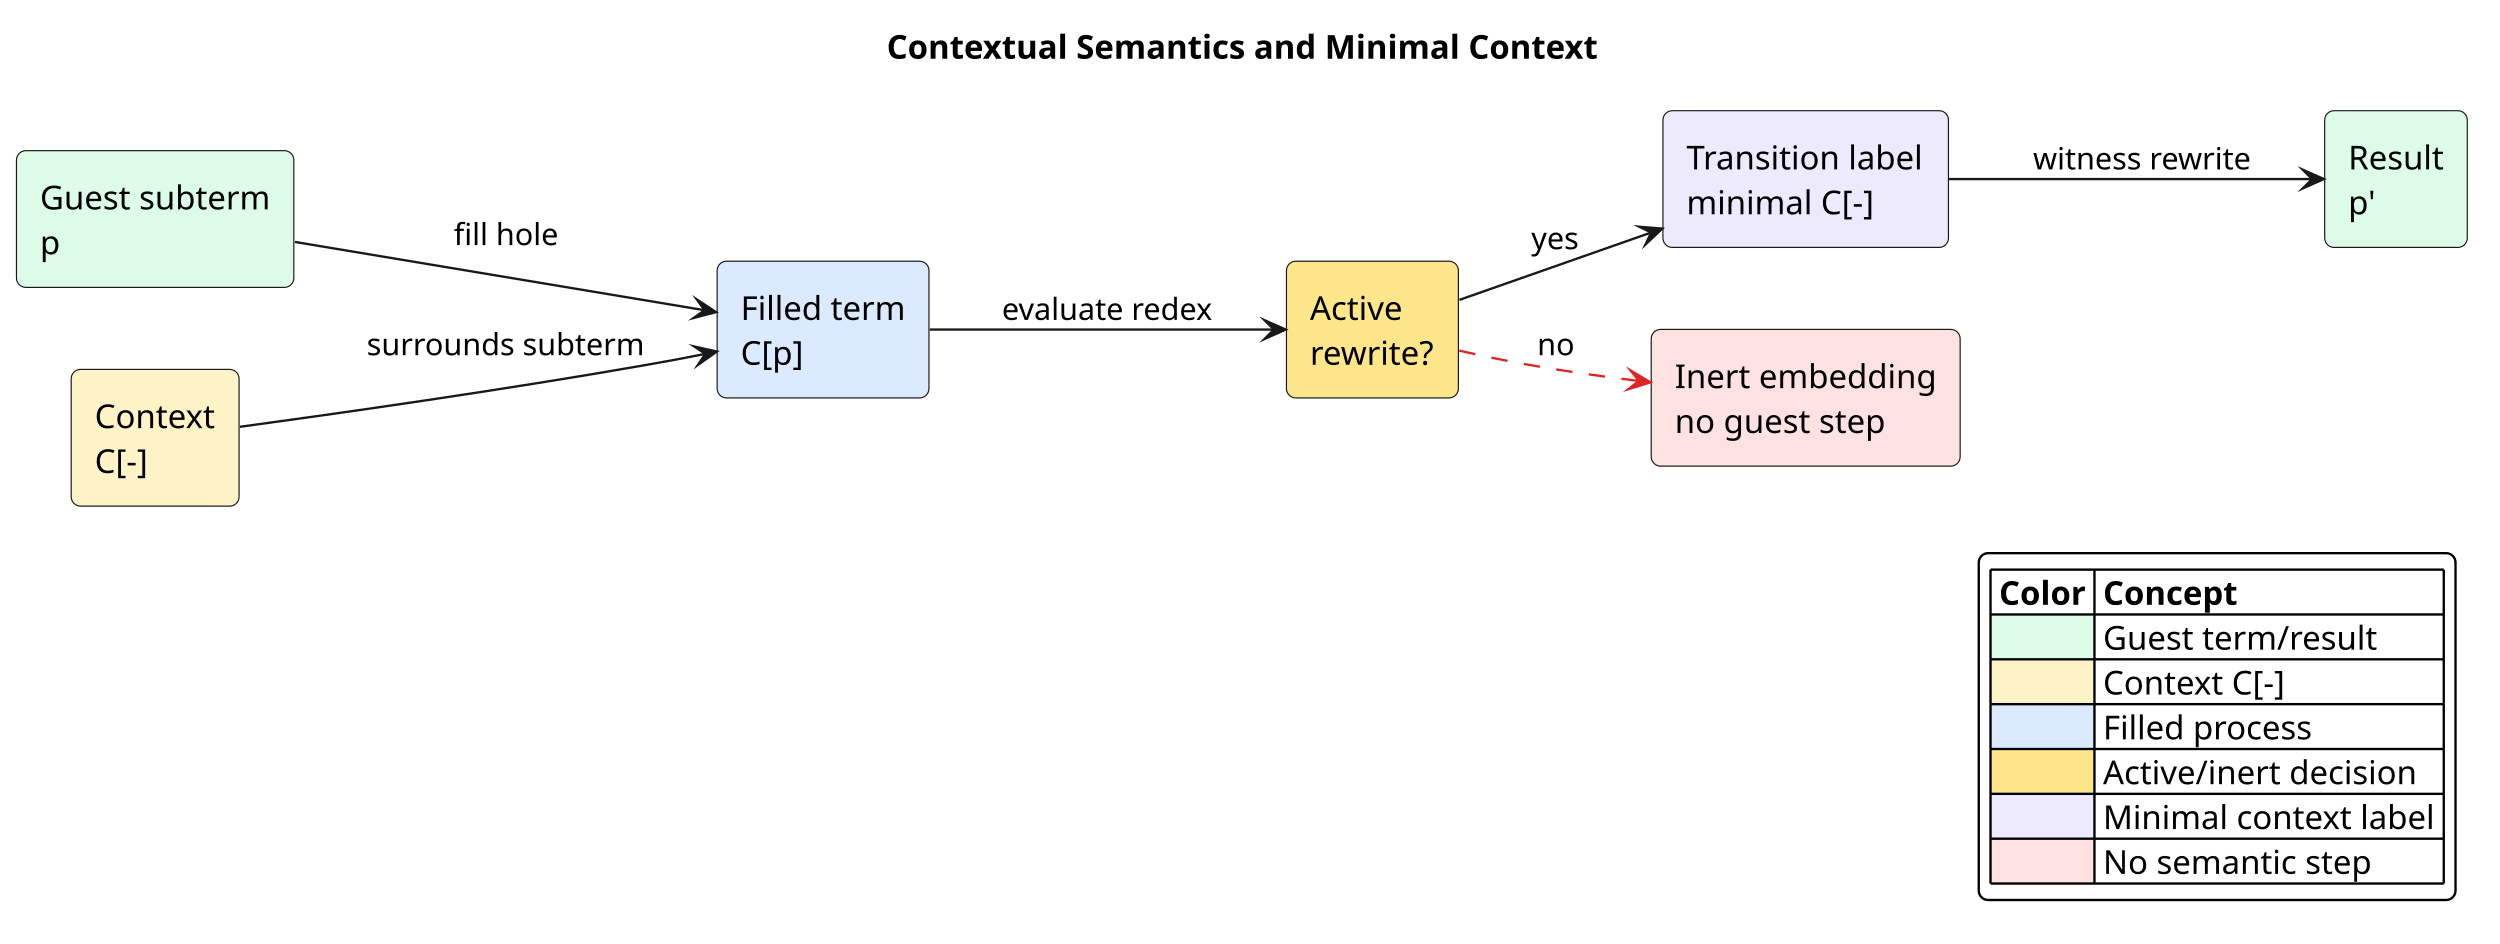
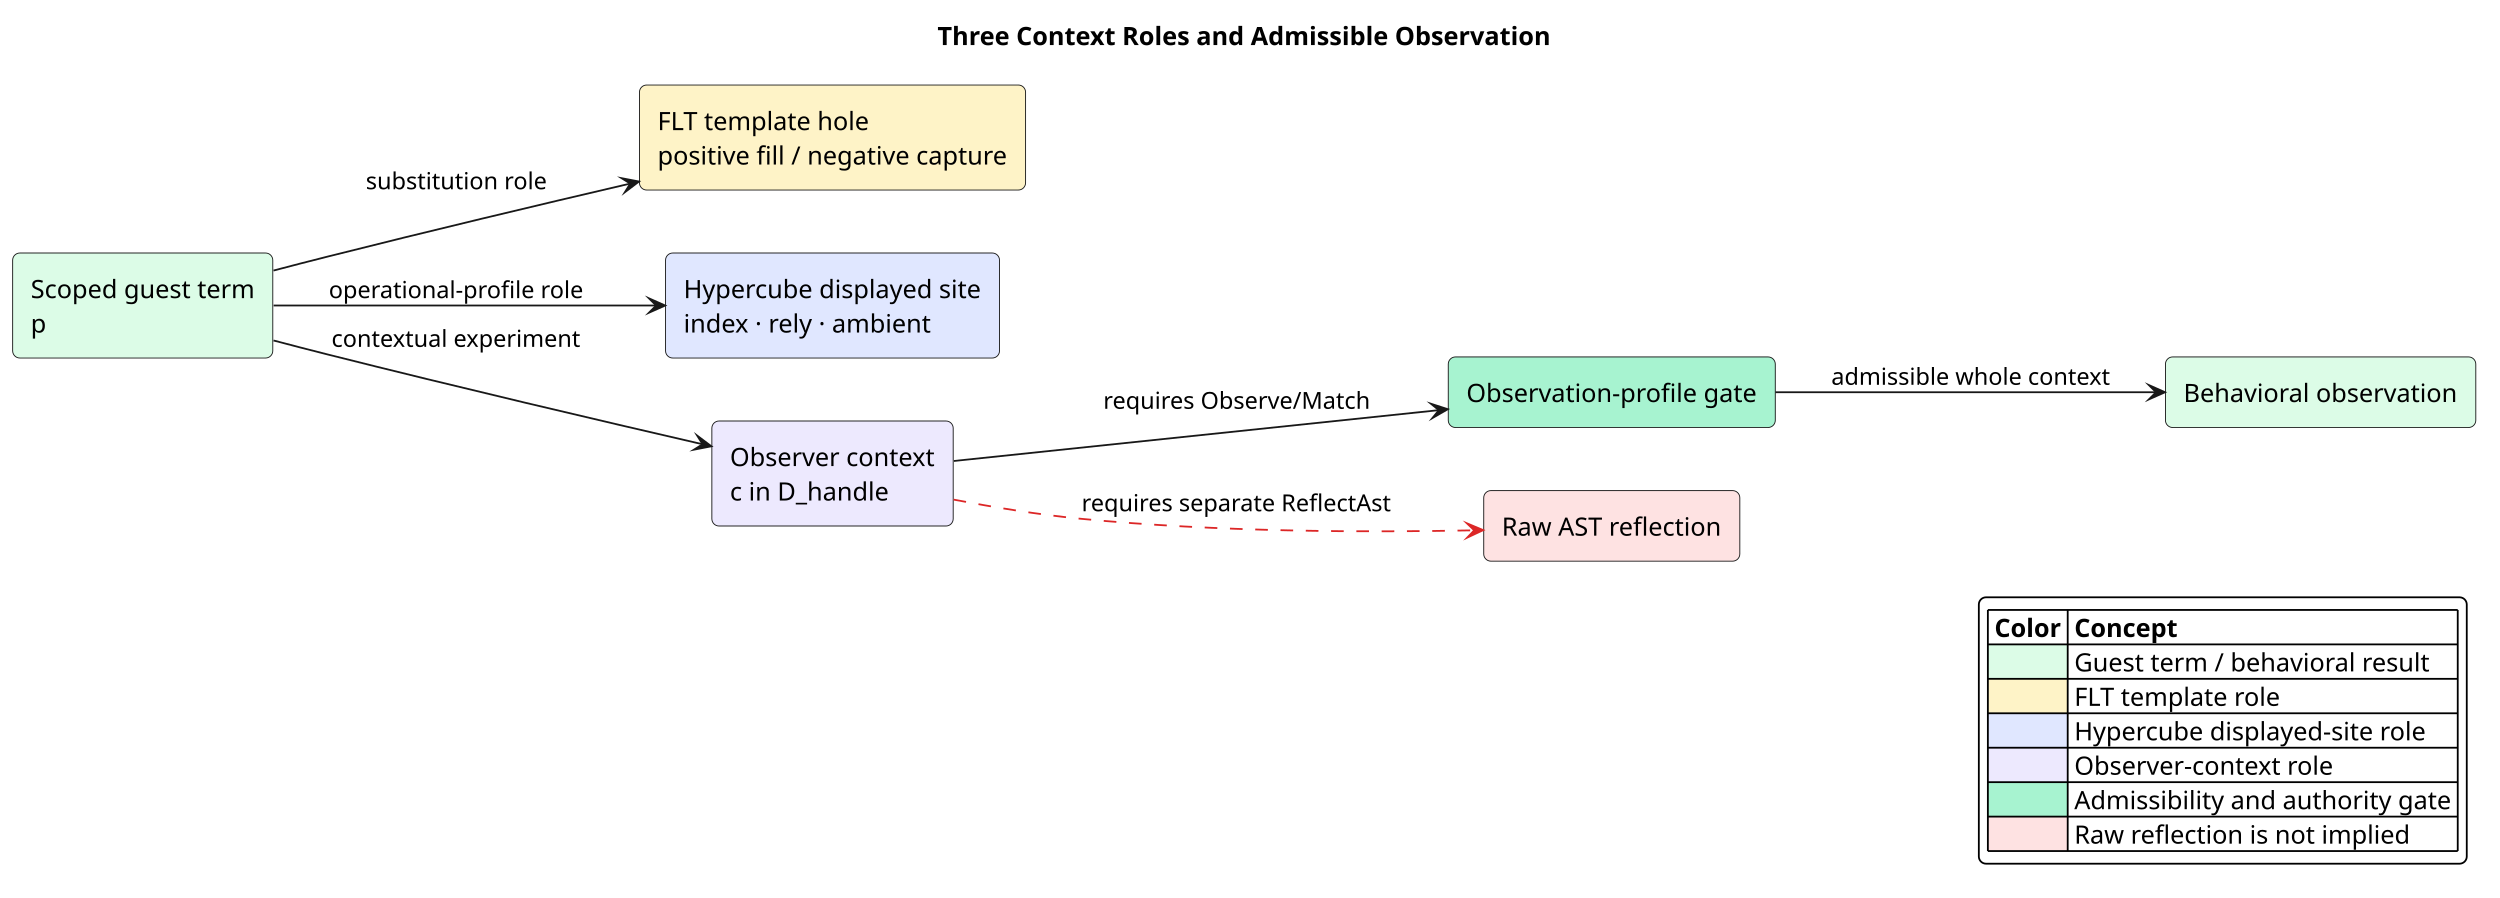
- <svg xmlns="http://www.w3.org/2000/svg" contentStyleType="text/css" data-diagram-type="DESCRIPTION" height="401px" preserveAspectRatio="none" style="width:1063px;height:401px;background:#FFFFFF;" version="1.1" viewBox="0 0 1063 401" width="1063px" zoomAndPan="magnify">
+ <svg xmlns="http://www.w3.org/2000/svg" contentStyleType="text/css" data-diagram-type="DESCRIPTION" height="497px" preserveAspectRatio="none" style="width:1384px;height:497px;background:#FFFFFF;" version="1.1" viewBox="0 0 1384 497" width="1384px" zoomAndPan="magnify">
  <defs />
  <g>
    <g class="title" data-source-line="1">
-       <text fill="#000000" font-family="sans-serif" font-size="14" font-weight="700" lengthAdjust="spacing" textLength="302.035" x="377.026" y="24.966">Contextual Semantics and Minimal Context</text>
+       <text fill="#000000" font-family="sans-serif" font-size="14" font-weight="700" lengthAdjust="spacing" textLength="339.667" x="518.967" y="24.966">Three Context Roles and Admissible Observation</text>
    </g>
    <g class="entity" data-qualified-name="P" data-source-line="8" id="ent0001">
-       <rect fill="#DCFCE7" height="58.136" rx="4" ry="4" style="stroke:#181818;stroke-width:0.5;" width="117.93" x="7" y="64.068" />
-       <text fill="#000000" font-family="sans-serif" font-size="14" lengthAdjust="spacing" textLength="97.93" x="17" y="89.034">Guest subterm</text>
-       <text fill="#000000" font-family="sans-serif" font-size="14" lengthAdjust="spacing" textLength="8.61" x="17" y="108.102">p</text>
+       <rect fill="#DCFCE7" height="58.136" rx="4" ry="4" style="stroke:#181818;stroke-width:0.5;" width="144.012" x="7" y="140.068" />
+       <text fill="#000000" font-family="sans-serif" font-size="14" lengthAdjust="spacing" textLength="124.011" x="17" y="165.034">Scoped guest term</text>
+       <text fill="#000000" font-family="sans-serif" font-size="14" lengthAdjust="spacing" textLength="8.61" x="17" y="184.102">p</text>
    </g>
-     <g class="entity" data-qualified-name="C" data-source-line="9" id="ent0002">
-       <rect fill="#FEF3C7" height="58.136" rx="4" ry="4" style="stroke:#181818;stroke-width:0.5;" width="71.38" x="30.27" y="157.068" />
-       <text fill="#000000" font-family="sans-serif" font-size="14" lengthAdjust="spacing" textLength="51.38" x="40.27" y="182.034">Context</text>
-       <text fill="#000000" font-family="sans-serif" font-size="14" lengthAdjust="spacing" textLength="22.568" x="40.27" y="201.102">C[-]</text>
+     <g class="entity" data-qualified-name="Template" data-source-line="9" id="ent0002">
+       <rect fill="#FEF3C7" height="58.136" rx="4" ry="4" style="stroke:#181818;stroke-width:0.5;" width="213.745" x="354.01" y="47.068" />
+       <text fill="#000000" font-family="sans-serif" font-size="14" lengthAdjust="spacing" textLength="117.362" x="364.01" y="72.034">FLT template hole</text>
+       <text fill="#000000" font-family="sans-serif" font-size="14" lengthAdjust="spacing" textLength="193.745" x="364.01" y="91.102">positive fill / negative capture</text>
    </g>
-     <g class="entity" data-qualified-name="CP" data-source-line="10" id="ent0003">
-       <rect fill="#DBEAFE" height="58.136" rx="4" ry="4" style="stroke:#181818;stroke-width:0.5;" width="90.07" x="304.93" y="111.068" />
-       <text fill="#000000" font-family="sans-serif" font-size="14" lengthAdjust="spacing" textLength="70.07" x="314.93" y="136.034">Filled term</text>
-       <text fill="#000000" font-family="sans-serif" font-size="14" lengthAdjust="spacing" textLength="26.67" x="314.93" y="155.102">C[p]</text>
+     <g class="entity" data-qualified-name="Site" data-source-line="10" id="ent0003">
+       <rect fill="#E0E7FF" height="58.136" rx="4" ry="4" style="stroke:#181818;stroke-width:0.5;" width="184.877" x="368.45" y="140.068" />
+       <text fill="#000000" font-family="sans-serif" font-size="14" lengthAdjust="spacing" textLength="164.877" x="378.45" y="165.034">Hypercube displayed site</text>
+       <text fill="#000000" font-family="sans-serif" font-size="14" lengthAdjust="spacing" textLength="137.438" x="378.45" y="184.102">index · rely · ambient</text>
    </g>
-     <g class="entity" data-qualified-name="Active" data-source-line="11" id="ent0004">
-       <rect fill="#FDE68A" height="58.136" rx="4" ry="4" style="stroke:#181818;stroke-width:0.5;" width="73.102" x="547" y="111.068" />
-       <text fill="#000000" font-family="sans-serif" font-size="14" lengthAdjust="spacing" textLength="39.34" x="557" y="136.034">Active</text>
-       <text fill="#000000" font-family="sans-serif" font-size="14" lengthAdjust="spacing" textLength="53.102" x="557" y="155.102">rewrite?</text>
+     <g class="entity" data-qualified-name="Observer" data-source-line="11" id="ent0004">
+       <rect fill="#EDE9FE" height="58.136" rx="4" ry="4" style="stroke:#181818;stroke-width:0.5;" width="133.61" x="394.08" y="233.068" />
+       <text fill="#000000" font-family="sans-serif" font-size="14" lengthAdjust="spacing" textLength="113.61" x="404.08" y="258.034">Observer context</text>
+       <text fill="#000000" font-family="sans-serif" font-size="14" lengthAdjust="spacing" textLength="87.976" x="404.08" y="277.102">c in D_handle</text>
    </g>
-     <g class="entity" data-qualified-name="Label" data-source-line="12" id="ent0005">
-       <rect fill="#EDE9FE" height="58.136" rx="4" ry="4" style="stroke:#181818;stroke-width:0.5;" width="121.402" x="707.08" y="47.068" />
-       <text fill="#000000" font-family="sans-serif" font-size="14" lengthAdjust="spacing" textLength="101.402" x="717.08" y="72.034">Transition label</text>
-       <text fill="#000000" font-family="sans-serif" font-size="14" lengthAdjust="spacing" textLength="79.73" x="717.08" y="91.102">minimal C[-]</text>
+     <g class="entity" data-qualified-name="Gate" data-source-line="12" id="ent0005">
+       <rect fill="#A7F3D0" height="39.068" rx="4" ry="4" style="stroke:#181818;stroke-width:0.5;" width="181.041" x="801.76" y="197.598" />
+       <text fill="#000000" font-family="sans-serif" font-size="14" lengthAdjust="spacing" textLength="161.041" x="811.76" y="222.564">Observation-profile gate</text>
    </g>
    <g class="entity" data-qualified-name="Result" data-source-line="13" id="ent0006">
-       <rect fill="#DCFCE7" height="58.136" rx="4" ry="4" style="stroke:#181818;stroke-width:0.5;" width="60.628" x="988.46" y="47.068" />
-       <text fill="#000000" font-family="sans-serif" font-size="14" lengthAdjust="spacing" textLength="40.628" x="998.46" y="72.034">Result</text>
-       <text fill="#000000" font-family="sans-serif" font-size="14" lengthAdjust="spacing" textLength="11.76" x="998.46" y="91.102">p'</text>
+       <rect fill="#DCFCE7" height="39.068" rx="4" ry="4" style="stroke:#181818;stroke-width:0.5;" width="171.801" x="1198.8" y="197.598" />
+       <text fill="#000000" font-family="sans-serif" font-size="14" lengthAdjust="spacing" textLength="151.801" x="1208.8" y="222.564">Behavioral observation</text>
    </g>
-     <g class="entity" data-qualified-name="Inert" data-source-line="14" id="ent0007">
-       <rect fill="#FEE2E2" height="58.136" rx="4" ry="4" style="stroke:#181818;stroke-width:0.5;" width="131.356" x="702.1" y="140.068" />
-       <text fill="#000000" font-family="sans-serif" font-size="14" lengthAdjust="spacing" textLength="111.356" x="712.1" y="165.034">Inert embedding</text>
-       <text fill="#000000" font-family="sans-serif" font-size="14" lengthAdjust="spacing" textLength="89.586" x="712.1" y="184.102">no guest step</text>
+     <g class="entity" data-qualified-name="Reflect" data-source-line="14" id="ent0007">
+       <rect fill="#FEE2E2" height="39.068" rx="4" ry="4" style="stroke:#181818;stroke-width:0.5;" width="141.772" x="821.39" y="271.598" />
+       <text fill="#000000" font-family="sans-serif" font-size="14" lengthAdjust="spacing" textLength="121.772" x="831.39" y="296.564">Raw AST reflection</text>
    </g>
-     <g class="link" data-entity-1="ent0001" data-entity-2="ent0003" data-link-type="dependency" data-source-line="16" id="lnk8">
-       <path d="M125.4,102.878 C178.63,111.748 251.188,123.846 299.548,131.906" fill="none" id="P-to-CP" style="stroke:#181818;stroke-width:1;" />
-       <polygon fill="#181818" points="304.48,132.728,296.26,127.303,299.548,131.906,294.945,135.194,304.48,132.728" style="stroke:#181818;stroke-width:1;stroke-linejoin:miter;stroke-miterlimit:10;" />
-       <text fill="#000000" font-family="sans-serif" font-size="13" lengthAdjust="spacing" textLength="44.499" x="192.93" y="104.235">fill hole</text>
+     <g class="link" data-entity-1="ent0001" data-entity-2="ent0002" data-link-type="dependency" data-source-line="16" id="lnk8">
+       <path d="M151.4,149.778 C161.33,147.158 171.42,144.548 181.01,142.138 C237.94,127.788 296.771,113.784 348.901,101.624" fill="none" id="P-to-Template" style="stroke:#181818;stroke-width:1;" />
+       <polygon fill="#181818" points="353.77,100.488,344.097,98.637,348.901,101.624,345.914,106.428,353.77,100.488" style="stroke:#181818;stroke-width:1;stroke-linejoin:miter;stroke-miterlimit:10;" />
+       <text fill="#000000" font-family="sans-serif" font-size="13" lengthAdjust="spacing" textLength="100.503" x="202.51" y="104.765">substitution role</text>
    </g>
-     <g class="link" data-entity-1="ent0002" data-entity-2="ent0003" data-link-type="dependency" data-source-line="17" id="lnk9">
-       <path d="M102.01,181.478 C143.42,175.848 214.35,165.788 274.93,155.138 C284.62,153.438 290.078,152.431 299.898,150.461" fill="none" id="C-to-CP" style="stroke:#181818;stroke-width:1;" />
-       <polygon fill="#181818" points="304.8,149.478,295.189,147.326,299.898,150.461,296.763,155.17,304.8,149.478" style="stroke:#181818;stroke-width:1;stroke-linejoin:miter;stroke-miterlimit:10;" />
-       <text fill="#000000" font-family="sans-serif" font-size="13" lengthAdjust="spacing" textLength="118.339" x="155.93" y="151.035">surrounds subterm</text>
+     <g class="link" data-entity-1="ent0001" data-entity-2="ent0003" data-link-type="dependency" data-source-line="17" id="lnk9">
+       <path d="M151.46,169.138 C212.82,169.138 296.65,169.138 363.23,169.138" fill="none" id="P-to-Site" style="stroke:#181818;stroke-width:1;" />
+       <polygon fill="#181818" points="368.23,169.138,359.23,165.138,363.23,169.138,359.23,173.138,368.23,169.138" style="stroke:#181818;stroke-width:1;stroke-linejoin:miter;stroke-miterlimit:10;" />
+       <text fill="#000000" font-family="sans-serif" font-size="13" lengthAdjust="spacing" textLength="141.674" x="182.01" y="165.035">operational-profile role</text>
    </g>
-     <g class="link" data-entity-1="ent0003" data-entity-2="ent0004" data-link-type="dependency" data-source-line="18" id="lnk10">
-       <path d="M395.34,140.138 C439.34,140.138 500.91,140.138 541.67,140.138" fill="none" id="CP-to-Active" style="stroke:#181818;stroke-width:1;" />
-       <polygon fill="#181818" points="546.67,140.138,537.67,136.138,541.67,140.138,537.67,144.138,546.67,140.138" style="stroke:#181818;stroke-width:1;stroke-linejoin:miter;stroke-miterlimit:10;" />
-       <text fill="#000000" font-family="sans-serif" font-size="13" lengthAdjust="spacing" textLength="90.22" x="426" y="136.035">evaluate redex</text>
+     <g class="link" data-entity-1="ent0001" data-entity-2="ent0004" data-link-type="dependency" data-source-line="18" id="lnk10">
+       <path d="M151.4,188.488 C161.33,191.108 171.42,193.718 181.01,196.138 C253.62,214.428 332.368,232.894 388.958,245.944" fill="none" id="P-to-Observer" style="stroke:#181818;stroke-width:1;" />
+       <polygon fill="#181818" points="393.83,247.068,385.959,241.148,388.958,245.944,384.161,248.943,393.83,247.068" style="stroke:#181818;stroke-width:1;stroke-linejoin:miter;stroke-miterlimit:10;" />
+       <text fill="#000000" font-family="sans-serif" font-size="13" lengthAdjust="spacing" textLength="138.268" x="183.51" y="192.035">contextual experiment</text>
    </g>
    <g class="link" data-entity-1="ent0004" data-entity-2="ent0005" data-link-type="dependency" data-source-line="19" id="lnk11">
-       <path d="M620.55,127.498 C645.14,118.858 673.572,108.875 702.102,98.855" fill="none" id="Active-to-Label" style="stroke:#181818;stroke-width:1;" />
-       <polygon fill="#181818" points="706.82,97.198,697.003,96.406,702.102,98.855,699.654,103.954,706.82,97.198" style="stroke:#181818;stroke-width:1;stroke-linejoin:miter;stroke-miterlimit:10;" />
-       <text fill="#000000" font-family="sans-serif" font-size="13" lengthAdjust="spacing" textLength="20.189" x="651.1" y="105.955">yes</text>
+       <path d="M528.04,255.198 C601.32,247.518 714.907,235.619 796.537,227.059" fill="none" id="Observer-to-Gate" style="stroke:#181818;stroke-width:1;" />
+       <polygon fill="#181818" points="801.51,226.538,792.142,223.498,796.537,227.059,792.976,231.455,801.51,226.538" style="stroke:#181818;stroke-width:1;stroke-linejoin:miter;stroke-miterlimit:10;" />
+       <text fill="#000000" font-family="sans-serif" font-size="13" lengthAdjust="spacing" textLength="148.291" x="610.76" y="226.325">requires Observe/Match</text>
    </g>
    <g class="link" data-entity-1="ent0005" data-entity-2="ent0006" data-link-type="dependency" data-source-line="20" id="lnk12">
-       <path d="M828.74,76.138 C879.1,76.138 943.94,76.138 983.1,76.138" fill="none" id="Label-to-Result" style="stroke:#181818;stroke-width:1;" />
-       <polygon fill="#181818" points="988.1,76.138,979.1,72.138,983.1,76.138,979.1,80.138,988.1,76.138" style="stroke:#181818;stroke-width:1;stroke-linejoin:miter;stroke-miterlimit:10;" />
-       <text fill="#000000" font-family="sans-serif" font-size="13" lengthAdjust="spacing" textLength="93.132" x="864.46" y="72.035">witness rewrite</text>
+       <path d="M982.85,217.138 C1047.69,217.138 1129.77,217.138 1193.56,217.138" fill="none" id="Gate-to-Result" style="stroke:#181818;stroke-width:1;" />
+       <polygon fill="#181818" points="1198.56,217.138,1189.56,213.138,1193.56,217.138,1189.56,221.138,1198.56,217.138" style="stroke:#181818;stroke-width:1;stroke-linejoin:miter;stroke-miterlimit:10;" />
+       <text fill="#000000" font-family="sans-serif" font-size="13" lengthAdjust="spacing" textLength="154.583" x="1013.8" y="213.035">admissible whole context</text>
    </g>
    <g class="link" data-entity-1="ent0004" data-entity-2="ent0007" data-link-type="dependency" data-source-line="21" id="lnk13">
-       <path d="M620.48,149.078 C630.06,151.268 640.44,153.458 650.1,155.138 C666.78,158.038 679.946,159.938 696.836,161.978" fill="none" id="Active-to-Inert" style="stroke:#DC2626;stroke-width:1;stroke-dasharray:7,7;" />
-       <polygon fill="#DC2626" points="701.8,162.578,693.345,157.528,696.836,161.978,692.385,165.47,701.8,162.578" style="stroke:#DC2626;stroke-width:1;stroke-linejoin:miter;stroke-miterlimit:10;" />
-       <text fill="#000000" font-family="sans-serif" font-size="13" lengthAdjust="spacing" textLength="15.899" x="653.6" y="151.035">no</text>
+       <path d="M527.91,276.588 C550.01,280.808 574.84,284.888 597.76,287.138 C673.84,294.598 756.531,294.789 816.111,293.589" fill="none" id="Observer-to-Reflect" style="stroke:#DC2626;stroke-width:1;stroke-dasharray:7,7;" />
+       <polygon fill="#DC2626" points="821.11,293.488,812.031,289.67,816.111,293.589,812.192,297.668,821.11,293.488" style="stroke:#DC2626;stroke-width:1;stroke-linejoin:miter;stroke-miterlimit:10;" />
+       <text fill="#000000" font-family="sans-serif" font-size="13" lengthAdjust="spacing" textLength="172.042" x="598.76" y="283.035">requires separate ReflectAst</text>
    </g>
    <g class="legend" data-source-line="23">
-       <rect fill="none" height="147.475" rx="4" ry="4" style="stroke:#000000;stroke-width:1;" width="202.723" x="841.365" y="235.204" />
-       <text fill="#000000" font-family="sans-serif" font-size="14" font-weight="700" lengthAdjust="spacing" textLength="36.918" x="850.005" y="257.17">Color</text>
-       <text fill="#000000" font-family="sans-serif" font-size="14" font-weight="700" lengthAdjust="spacing" textLength="57.344" x="894.202" y="257.17">Concept</text>
-       <rect fill="#DCFCE7" height="19.068" style="stroke:none;stroke-width:1;" width="44.198" x="846.365" y="261.272" />
-       <text fill="#000000" font-family="sans-serif" font-size="14" lengthAdjust="spacing" textLength="3.64" x="846.365" y="276.238"> </text>
-       <text fill="#000000" font-family="sans-serif" font-size="14" lengthAdjust="spacing" textLength="116.872" x="894.202" y="276.238">Guest term/result</text>
-       <rect fill="#FEF3C7" height="19.068" style="stroke:none;stroke-width:1;" width="44.198" x="846.365" y="280.34" />
-       <text fill="#000000" font-family="sans-serif" font-size="14" lengthAdjust="spacing" textLength="3.64" x="846.365" y="295.305"> </text>
-       <text fill="#000000" font-family="sans-serif" font-size="14" lengthAdjust="spacing" textLength="77.588" x="894.202" y="295.305">Context C[-]</text>
-       <rect fill="#DBEAFE" height="19.068" style="stroke:none;stroke-width:1;" width="44.198" x="846.365" y="299.408" />
-       <text fill="#000000" font-family="sans-serif" font-size="14" lengthAdjust="spacing" textLength="3.64" x="846.365" y="314.373"> </text>
-       <text fill="#000000" font-family="sans-serif" font-size="14" lengthAdjust="spacing" textLength="89.138" x="894.202" y="314.373">Filled process</text>
-       <rect fill="#FDE68A" height="19.068" style="stroke:none;stroke-width:1;" width="44.198" x="846.365" y="318.475" />
-       <text fill="#000000" font-family="sans-serif" font-size="14" lengthAdjust="spacing" textLength="3.64" x="846.365" y="333.441"> </text>
-       <text fill="#000000" font-family="sans-serif" font-size="14" lengthAdjust="spacing" textLength="133.462" x="894.202" y="333.441">Active/inert decision</text>
-       <rect fill="#EDE9FE" height="19.068" style="stroke:none;stroke-width:1;" width="44.198" x="846.365" y="337.543" />
-       <text fill="#000000" font-family="sans-serif" font-size="14" lengthAdjust="spacing" textLength="3.64" x="846.365" y="352.509"> </text>
-       <text fill="#000000" font-family="sans-serif" font-size="14" lengthAdjust="spacing" textLength="141.245" x="894.202" y="352.509">Minimal context label</text>
-       <rect fill="#FEE2E2" height="19.068" style="stroke:none;stroke-width:1;" width="44.198" x="846.365" y="356.611" />
-       <text fill="#000000" font-family="sans-serif" font-size="14" lengthAdjust="spacing" textLength="3.64" x="846.365" y="371.577"> </text>
-       <text fill="#000000" font-family="sans-serif" font-size="14" lengthAdjust="spacing" textLength="114.24" x="894.202" y="371.577">No semantic step</text>
-       <line style="stroke:#000000;stroke-width:1;" x1="846.365" x2="1039.088" y1="242.204" y2="242.204" />
-       <line style="stroke:#000000;stroke-width:1;" x1="846.365" x2="1039.088" y1="261.272" y2="261.272" />
-       <line style="stroke:#000000;stroke-width:1;" x1="846.365" x2="1039.088" y1="280.34" y2="280.34" />
-       <line style="stroke:#000000;stroke-width:1;" x1="846.365" x2="1039.088" y1="299.408" y2="299.408" />
-       <line style="stroke:#000000;stroke-width:1;" x1="846.365" x2="1039.088" y1="318.475" y2="318.475" />
-       <line style="stroke:#000000;stroke-width:1;" x1="846.365" x2="1039.088" y1="337.543" y2="337.543" />
-       <line style="stroke:#000000;stroke-width:1;" x1="846.365" x2="1039.088" y1="356.611" y2="356.611" />
-       <line style="stroke:#000000;stroke-width:1;" x1="846.365" x2="1039.088" y1="375.679" y2="375.679" />
-       <line style="stroke:#000000;stroke-width:1;" x1="846.365" x2="846.365" y1="242.204" y2="375.679" />
-       <line style="stroke:#000000;stroke-width:1;" x1="890.562" x2="890.562" y1="242.204" y2="375.679" />
-       <line style="stroke:#000000;stroke-width:1;" x1="1039.088" x2="1039.088" y1="242.204" y2="375.679" />
+       <rect fill="none" height="147.475" rx="4" ry="4" style="stroke:#000000;stroke-width:1;" width="270.119" x="1095.482" y="330.666" />
+       <text fill="#000000" font-family="sans-serif" font-size="14" font-weight="700" lengthAdjust="spacing" textLength="36.918" x="1104.122" y="352.632">Color</text>
+       <text fill="#000000" font-family="sans-serif" font-size="14" font-weight="700" lengthAdjust="spacing" textLength="57.344" x="1148.32" y="352.632">Concept</text>
+       <rect fill="#DCFCE7" height="19.068" style="stroke:none;stroke-width:1;" width="44.198" x="1100.482" y="356.734" />
+       <text fill="#000000" font-family="sans-serif" font-size="14" lengthAdjust="spacing" textLength="3.64" x="1100.482" y="371.7"> </text>
+       <text fill="#000000" font-family="sans-serif" font-size="14" lengthAdjust="spacing" textLength="197.245" x="1148.32" y="371.7">Guest term / behavioral result</text>
+       <rect fill="#FEF3C7" height="19.068" style="stroke:none;stroke-width:1;" width="44.198" x="1100.482" y="375.802" />
+       <text fill="#000000" font-family="sans-serif" font-size="14" lengthAdjust="spacing" textLength="3.64" x="1100.482" y="390.768"> </text>
+       <text fill="#000000" font-family="sans-serif" font-size="14" lengthAdjust="spacing" textLength="114.492" x="1148.32" y="390.768">FLT template role</text>
+       <rect fill="#E0E7FF" height="19.068" style="stroke:none;stroke-width:1;" width="44.198" x="1100.482" y="394.87" />
+       <text fill="#000000" font-family="sans-serif" font-size="14" lengthAdjust="spacing" textLength="3.64" x="1100.482" y="409.836"> </text>
+       <text fill="#000000" font-family="sans-serif" font-size="14" lengthAdjust="spacing" textLength="195.145" x="1148.32" y="409.836">Hypercube displayed-site role</text>
+       <rect fill="#EDE9FE" height="19.068" style="stroke:none;stroke-width:1;" width="44.198" x="1100.482" y="413.938" />
+       <text fill="#000000" font-family="sans-serif" font-size="14" lengthAdjust="spacing" textLength="3.64" x="1100.482" y="428.903"> </text>
+       <text fill="#000000" font-family="sans-serif" font-size="14" lengthAdjust="spacing" textLength="143.877" x="1148.32" y="428.903">Observer-context role</text>
+       <rect fill="#A7F3D0" height="19.068" style="stroke:none;stroke-width:1;" width="44.198" x="1100.482" y="433.005" />
+       <text fill="#000000" font-family="sans-serif" font-size="14" lengthAdjust="spacing" textLength="3.64" x="1100.482" y="447.971"> </text>
+       <text fill="#000000" font-family="sans-serif" font-size="14" lengthAdjust="spacing" textLength="208.641" x="1148.32" y="447.971">Admissibility and authority gate</text>
+       <rect fill="#FEE2E2" height="19.068" style="stroke:none;stroke-width:1;" width="44.198" x="1100.482" y="452.073" />
+       <text fill="#000000" font-family="sans-serif" font-size="14" lengthAdjust="spacing" textLength="3.64" x="1100.482" y="467.039"> </text>
+       <text fill="#000000" font-family="sans-serif" font-size="14" lengthAdjust="spacing" textLength="186.171" x="1148.32" y="467.039">Raw reflection is not implied</text>
+       <line style="stroke:#000000;stroke-width:1;" x1="1100.482" x2="1360.601" y1="337.666" y2="337.666" />
+       <line style="stroke:#000000;stroke-width:1;" x1="1100.482" x2="1360.601" y1="356.734" y2="356.734" />
+       <line style="stroke:#000000;stroke-width:1;" x1="1100.482" x2="1360.601" y1="375.802" y2="375.802" />
+       <line style="stroke:#000000;stroke-width:1;" x1="1100.482" x2="1360.601" y1="394.87" y2="394.87" />
+       <line style="stroke:#000000;stroke-width:1;" x1="1100.482" x2="1360.601" y1="413.938" y2="413.938" />
+       <line style="stroke:#000000;stroke-width:1;" x1="1100.482" x2="1360.601" y1="433.005" y2="433.005" />
+       <line style="stroke:#000000;stroke-width:1;" x1="1100.482" x2="1360.601" y1="452.073" y2="452.073" />
+       <line style="stroke:#000000;stroke-width:1;" x1="1100.482" x2="1360.601" y1="471.141" y2="471.141" />
+       <line style="stroke:#000000;stroke-width:1;" x1="1100.482" x2="1100.482" y1="337.666" y2="471.141" />
+       <line style="stroke:#000000;stroke-width:1;" x1="1144.68" x2="1144.68" y1="337.666" y2="471.141" />
+       <line style="stroke:#000000;stroke-width:1;" x1="1360.601" x2="1360.601" y1="337.666" y2="471.141" />
    </g>
  </g>
</svg>
